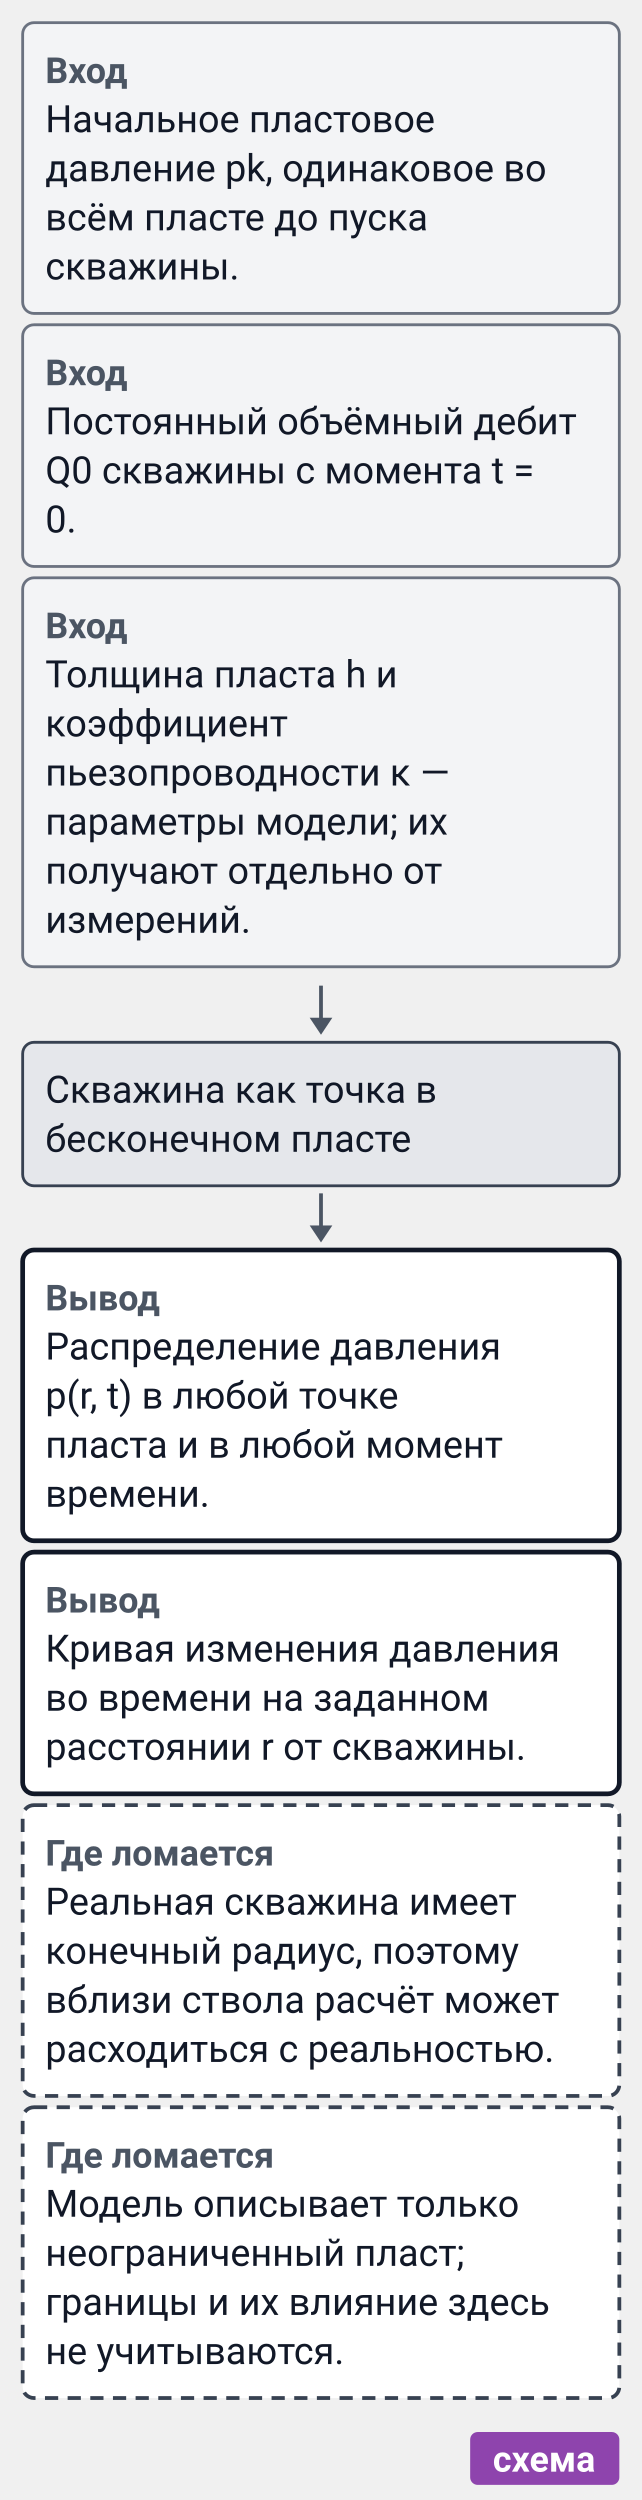
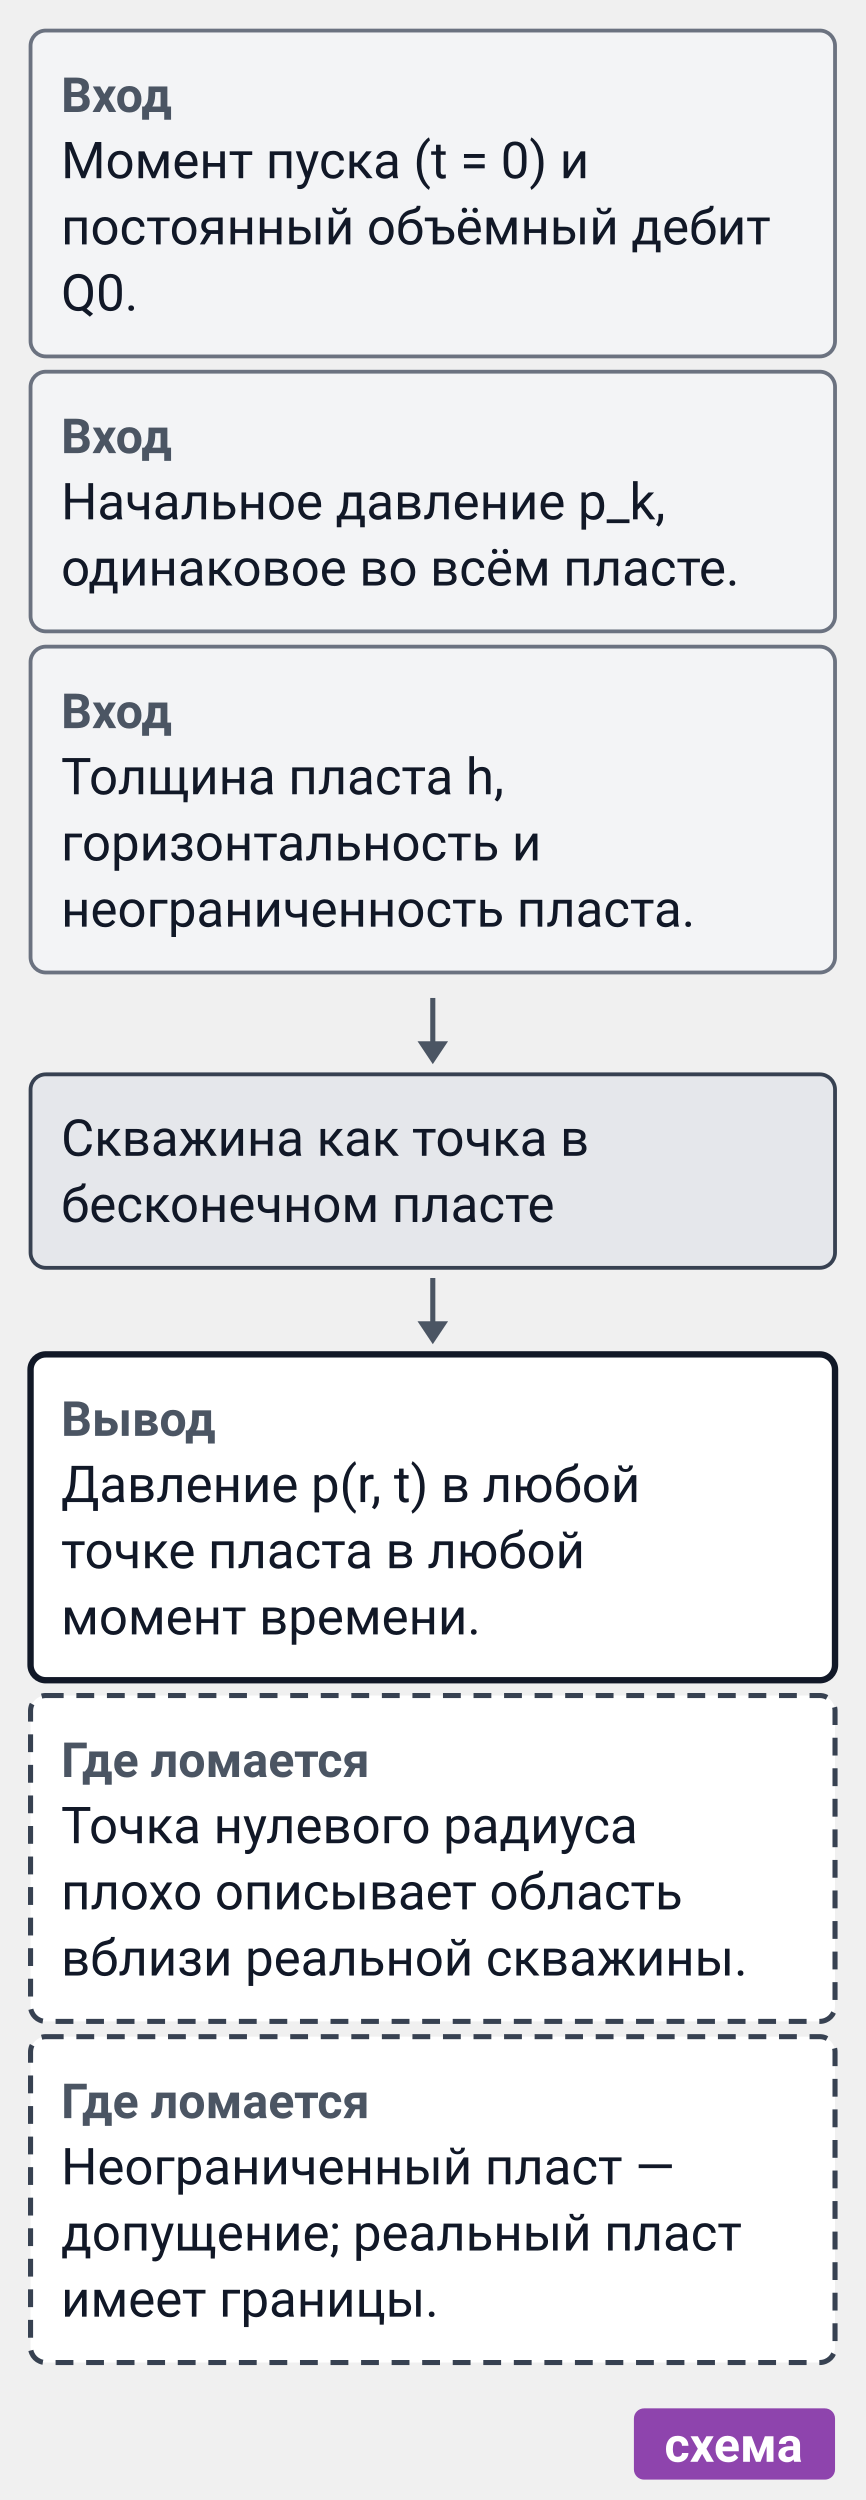
- <svg xmlns="http://www.w3.org/2000/svg" viewBox="0 0 340 1324" role="img" aria-label="Схема шага «Скважина как точка в бесконечном пласте»: что на входе, что получаем и где правило ломается.">
+ <svg xmlns="http://www.w3.org/2000/svg" viewBox="0 0 340 982" role="img" aria-label="Схема шага «Скважина как точка в бесконечном пласте»: что на входе, что получаем и где правило ломается.">
  <style>.i-in{fill:#F3F4F6;stroke:#6B7280;stroke-width:1.5}.i-out{fill:#FFFFFF;stroke:#111827;stroke-width:2.5}.i-node{fill:#E5E7EB;stroke:#374151;stroke-width:1.5}.i-warn{fill:#FFFFFF;stroke:#374151;stroke-width:2;stroke-dasharray:7 5}.it{fill:#111827;font-size:20px;font-family:system-ui,-apple-system,'Segoe UI',Roboto,sans-serif}.ih{fill:#4B5563;font-size:19px;font-weight:700;font-family:system-ui,-apple-system,'Segoe UI',Roboto,sans-serif}.il{fill:#4B5563;font-size:19px;font-family:system-ui,-apple-system,'Segoe UI',Roboto,sans-serif}.ia{stroke:#4B5563;stroke-width:2}.iah{fill:#4B5563}.ibt{fill:#FFFFFF;font-size:19px;font-weight:700;font-family:system-ui,-apple-system,'Segoe UI',Roboto,sans-serif}.isw{stroke:#6B7280;stroke-width:1.5}</style>
-   <rect class="i-in" x="12" y="12" width="316" height="154" rx="6" />
+   <rect class="i-in" x="12" y="12" width="316" height="128" rx="6" />
  <text class="ih" x="24" y="44">Вход</text>
-   <text class="it" x="24" y="70">Начальное пластовое</text>
-   <text class="it" x="24" y="96">давление pk, одинаковое во</text>
-   <text class="it" x="24" y="122">всём пласте до пуска</text>
-   <text class="it" x="24" y="148">скважины.</text>
-   <rect class="i-in" x="12" y="172" width="316" height="128" rx="6" />
-   <text class="ih" x="24" y="204">Вход</text>
-   <text class="it" x="24" y="230">Постоянный объёмный дебит</text>
-   <text class="it" x="24" y="256">Q0 скважины с момента t =</text>
-   <text class="it" x="24" y="282">0.</text>
-   <rect class="i-in" x="12" y="306" width="316" height="206" rx="6" />
-   <text class="ih" x="24" y="338">Вход</text>
-   <text class="it" x="24" y="364">Толщина пласта h и</text>
-   <text class="it" x="24" y="390">коэффициент</text>
-   <text class="it" x="24" y="416">пьезопроводности κ —</text>
-   <text class="it" x="24" y="442">параметры модели; их</text>
-   <text class="it" x="24" y="468">получают отдельно от</text>
-   <text class="it" x="24" y="494">измерений.</text>
-   <line class="ia" x1="170" y1="522" x2="170" y2="542" />
-   <path class="iah" d="M170 548 l-6 -9 h12 z" />
-   <rect class="i-node" x="12" y="552" width="316" height="76" rx="6" />
-   <text class="it" x="24" y="584">Скважина как точка в</text>
-   <text class="it" x="24" y="610">бесконечном пласте</text>
-   <line class="ia" x1="170" y1="632" x2="170" y2="652" />
-   <path class="iah" d="M170 658 l-6 -9 h12 z" />
-   <rect class="i-out" x="12" y="662" width="316" height="154" rx="6" />
-   <text class="ih" x="24" y="694">Вывод</text>
-   <text class="it" x="24" y="720">Распределение давления</text>
-   <text class="it" x="24" y="746">p(r, t) в любой точке</text>
-   <text class="it" x="24" y="772">пласта и в любой момент</text>
-   <text class="it" x="24" y="798">времени.</text>
-   <rect class="i-out" x="12" y="822" width="316" height="128" rx="6" />
-   <text class="ih" x="24" y="854">Вывод</text>
-   <text class="it" x="24" y="880">Кривая изменения давления</text>
-   <text class="it" x="24" y="906">во времени на заданном</text>
-   <text class="it" x="24" y="932">расстоянии r от скважины.</text>
-   <rect class="i-warn" x="12" y="956" width="316" height="154" rx="6" />
-   <text class="ih" x="24" y="988">Где ломается</text>
-   <text class="it" x="24" y="1014">Реальная скважина имеет</text>
-   <text class="it" x="24" y="1040">конечный радиус, поэтому</text>
-   <text class="it" x="24" y="1066">вблизи ствола расчёт может</text>
-   <text class="it" x="24" y="1092">расходиться с реальностью.</text>
-   <rect class="i-warn" x="12" y="1116" width="316" height="154" rx="6" />
-   <text class="ih" x="24" y="1148">Где ломается</text>
-   <text class="it" x="24" y="1174">Модель описывает только</text>
-   <text class="it" x="24" y="1200">неограниченный пласт;</text>
-   <text class="it" x="24" y="1226">границы и их влияние здесь</text>
-   <text class="it" x="24" y="1252">не учитываются.</text>
-   <rect x="249" y="1288" width="79" height="28" rx="4" fill="#8E44AD" />
-   <text class="ibt" x="261" y="1309">схема</text>
+   <text class="it" x="24" y="70">Момент пуска (t = 0) и</text>
+   <text class="it" x="24" y="96">постоянный объёмный дебит</text>
+   <text class="it" x="24" y="122">Q0.</text>
+   <rect class="i-in" x="12" y="146" width="316" height="102" rx="6" />
+   <text class="ih" x="24" y="178">Вход</text>
+   <text class="it" x="24" y="204">Начальное давление p_k,</text>
+   <text class="it" x="24" y="230">одинаковое во всём пласте.</text>
+   <rect class="i-in" x="12" y="254" width="316" height="128" rx="6" />
+   <text class="ih" x="24" y="286">Вход</text>
+   <text class="it" x="24" y="312">Толщина пласта h,</text>
+   <text class="it" x="24" y="338">горизонтальность и</text>
+   <text class="it" x="24" y="364">неограниченность пласта.</text>
+   <line class="ia" x1="170" y1="392" x2="170" y2="412" />
+   <path class="iah" d="M170 418 l-6 -9 h12 z" />
+   <rect class="i-node" x="12" y="422" width="316" height="76" rx="6" />
+   <text class="it" x="24" y="454">Скважина как точка в</text>
+   <text class="it" x="24" y="480">бесконечном пласте</text>
+   <line class="ia" x1="170" y1="502" x2="170" y2="522" />
+   <path class="iah" d="M170 528 l-6 -9 h12 z" />
+   <rect class="i-out" x="12" y="532" width="316" height="128" rx="6" />
+   <text class="ih" x="24" y="564">Вывод</text>
+   <text class="it" x="24" y="590">Давление p(r, t) в любой</text>
+   <text class="it" x="24" y="616">точке пласта в любой</text>
+   <text class="it" x="24" y="642">момент времени.</text>
+   <rect class="i-warn" x="12" y="666" width="316" height="128" rx="6" />
+   <text class="ih" x="24" y="698">Где ломается</text>
+   <text class="it" x="24" y="724">Точка нулевого радиуса</text>
+   <text class="it" x="24" y="750">плохо описывает область</text>
+   <text class="it" x="24" y="776">вблизи реальной скважины.</text>
+   <rect class="i-warn" x="12" y="800" width="316" height="128" rx="6" />
+   <text class="ih" x="24" y="832">Где ломается</text>
+   <text class="it" x="24" y="858">Неограниченный пласт —</text>
+   <text class="it" x="24" y="884">допущение; реальный пласт</text>
+   <text class="it" x="24" y="910">имеет границы.</text>
+   <rect x="249" y="946" width="79" height="28" rx="4" fill="#8E44AD" />
+   <text class="ibt" x="261" y="967">схема</text>
</svg>
